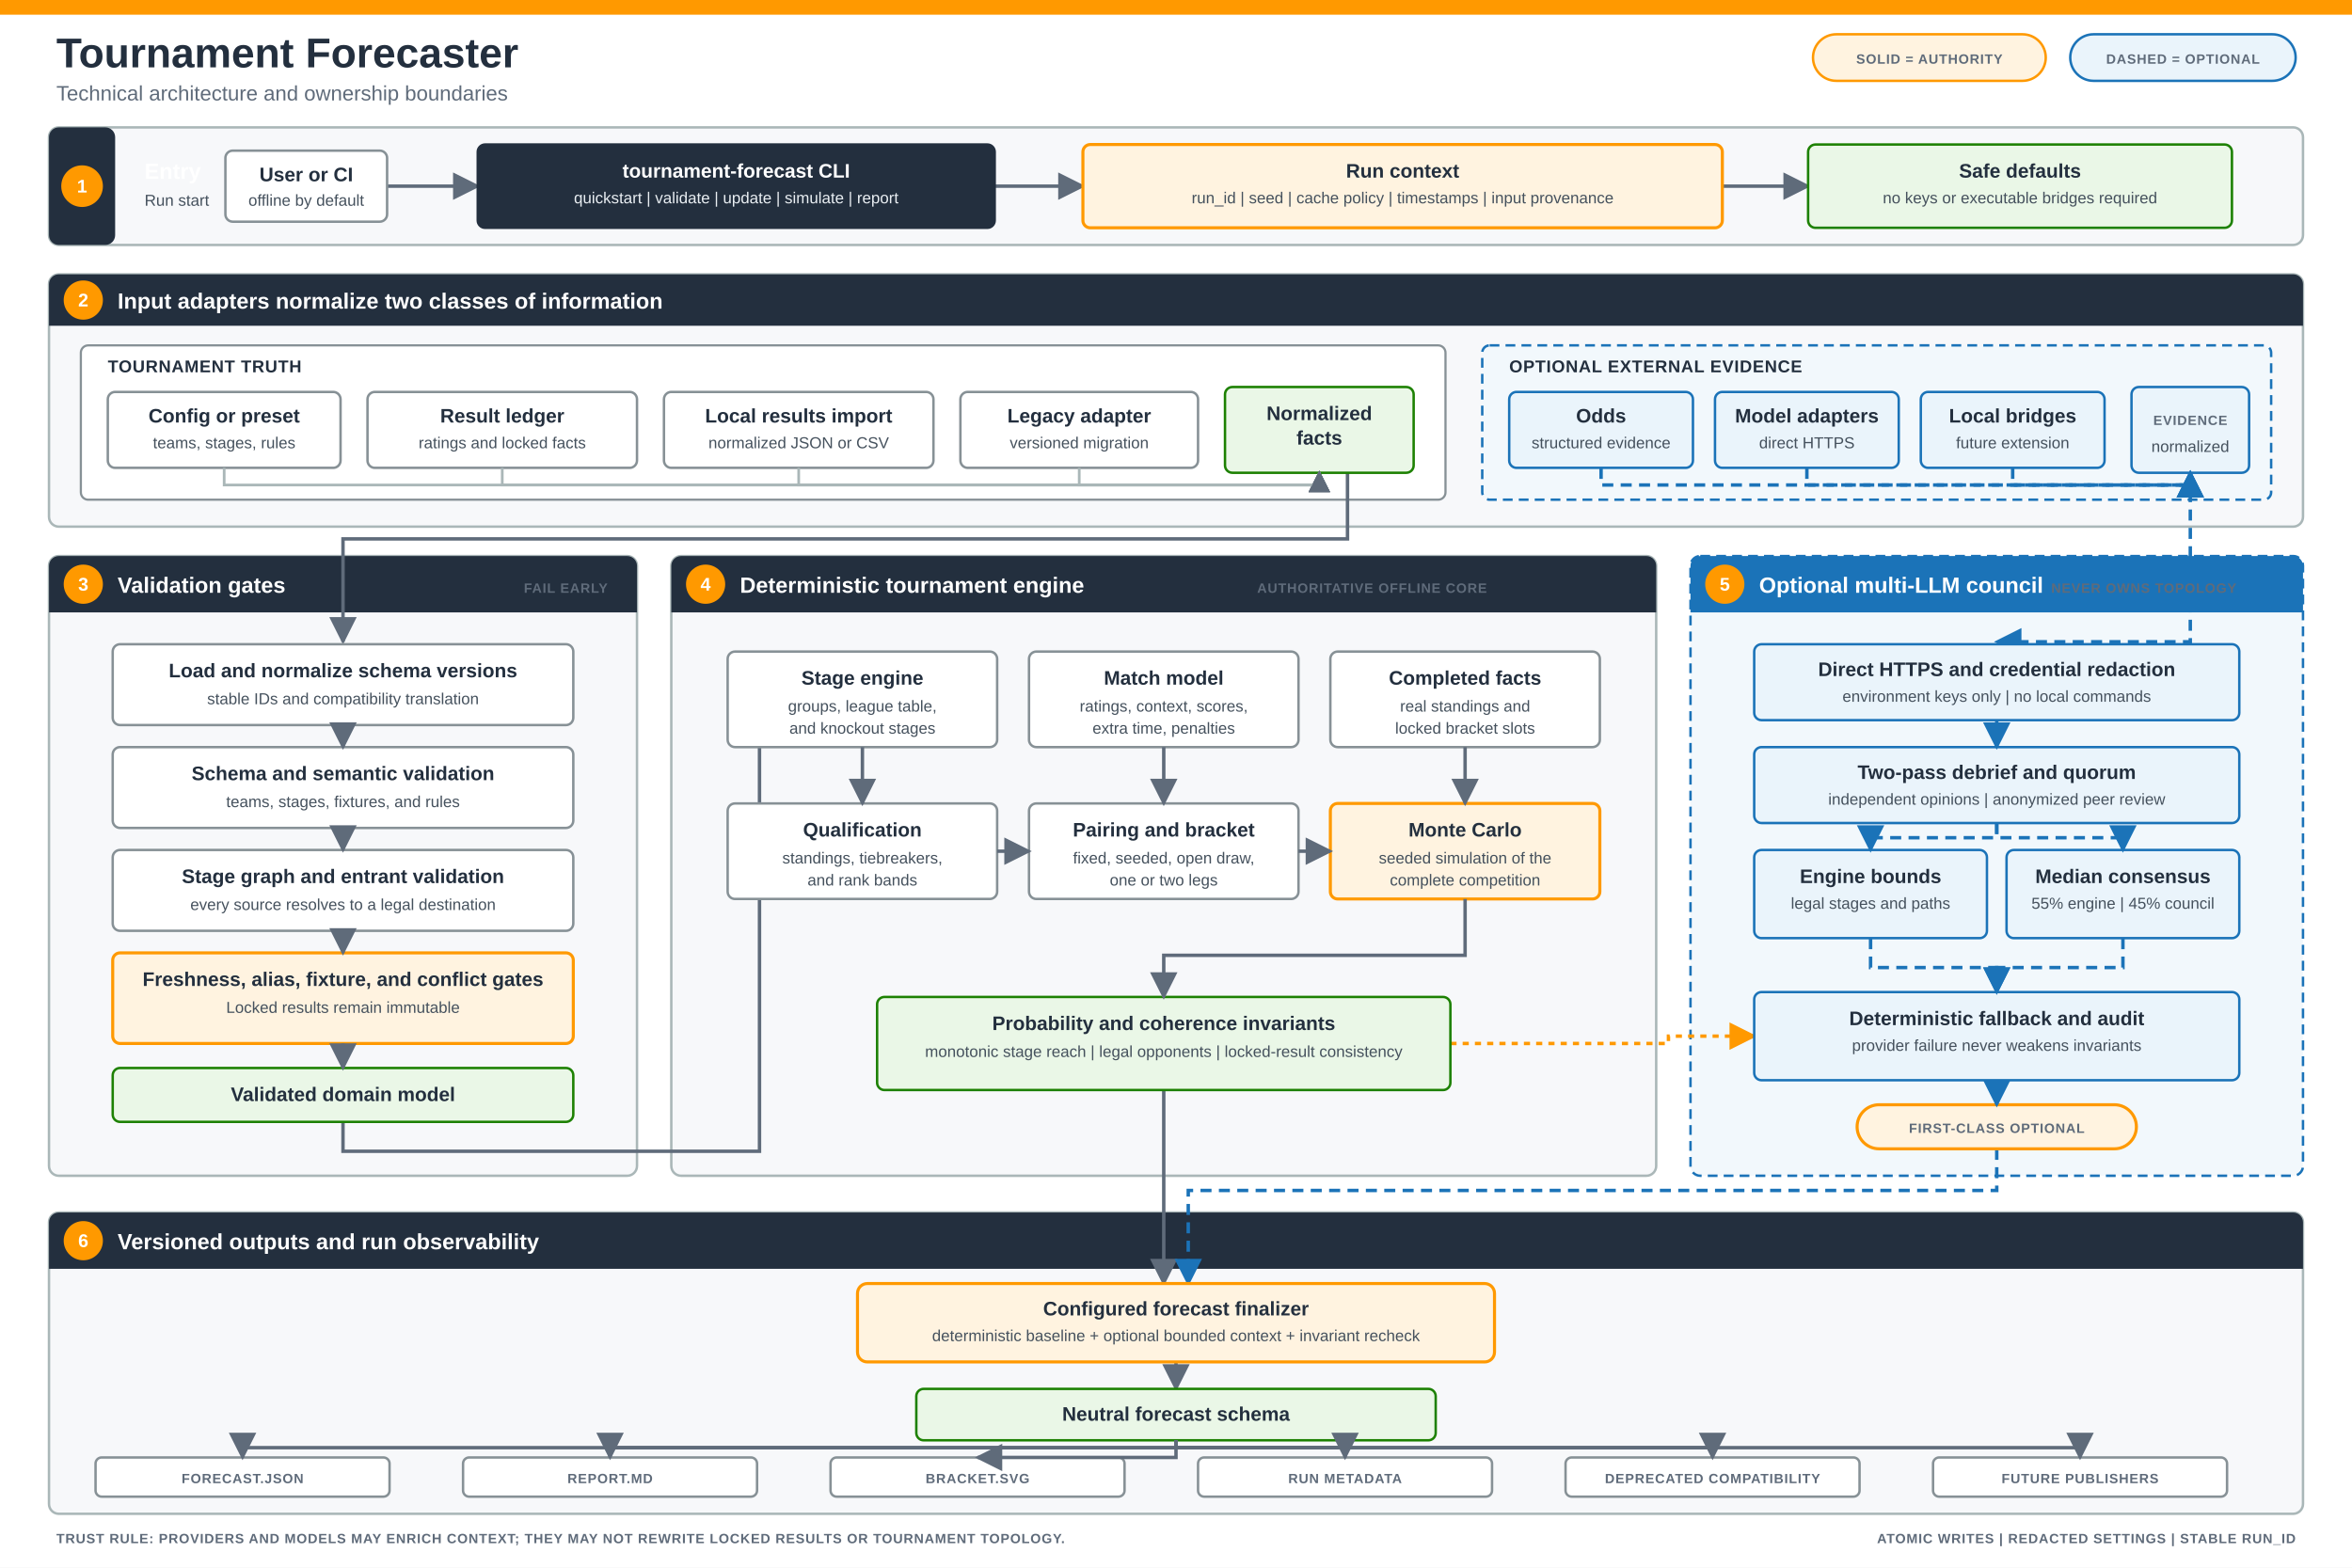
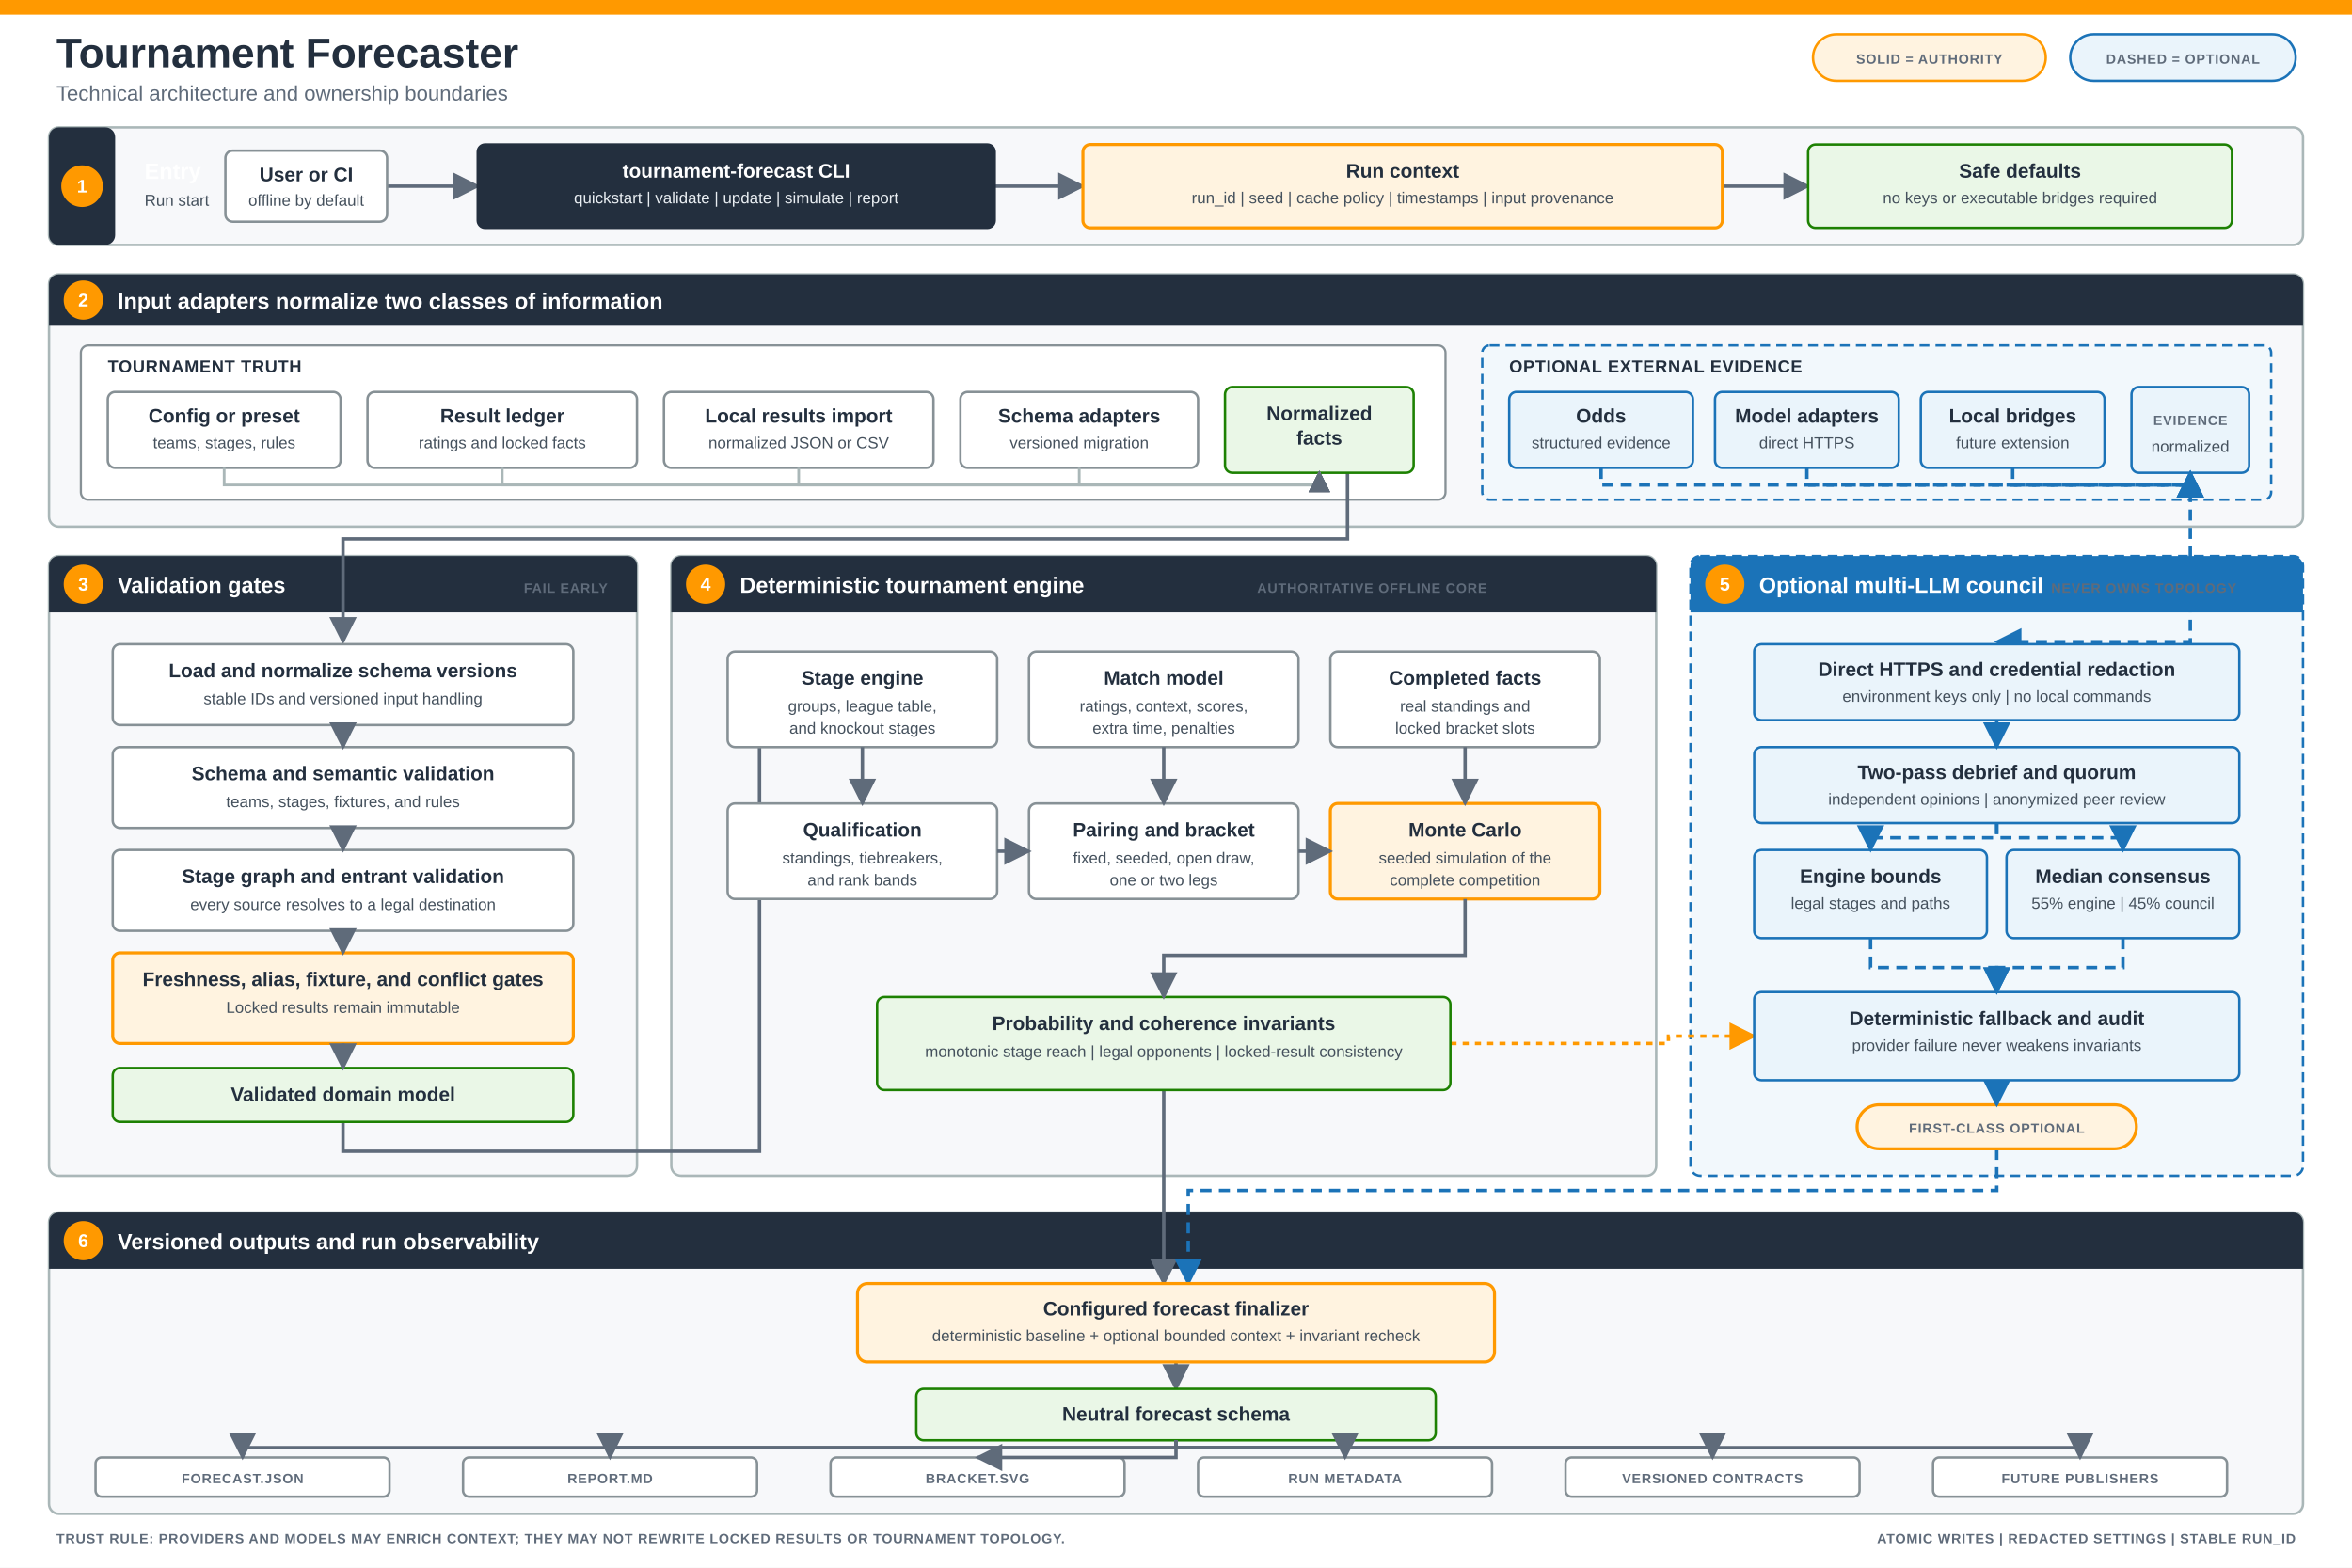
<svg xmlns="http://www.w3.org/2000/svg" width="1920" height="1280" viewBox="0 0 1920 1280" role="img" aria-labelledby="title desc">
  <defs>
    <style>
      .canvas { fill: #ffffff; }
      .zone { fill: #f7f8fa; stroke: #aab7b8; stroke-width: 2; }
      .subzone { fill: #ffffff; stroke: #879196; stroke-width: 1.8; }
      .subzone-blue { fill: #f2f8fc; stroke: #1b73b8; stroke-width: 2; stroke-dasharray: 8 5; }
      .zone-head { fill: #232f3e; }
      .card { fill: #ffffff; stroke: #879196; stroke-width: 2; }
      .card-orange { fill: #fff3e0; stroke: #ff9900; stroke-width: 2.5; }
      .card-blue { fill: #eaf4fb; stroke: #1b73b8; stroke-width: 2; }
      .card-green { fill: #eaf7e7; stroke: #1d8102; stroke-width: 2; }
      .card-navy { fill: #232f3e; stroke: #232f3e; stroke-width: 2; }
      .title { font: 700 34px Arial, Helvetica, sans-serif; fill: #232f3e; }
      .subtitle { font: 400 17px Arial, Helvetica, sans-serif; fill: #5f6b7a; }
      .zone-title { font: 700 18px Arial, Helvetica, sans-serif; fill: #ffffff; }
      .subzone-title { font: 700 14px Arial, Helvetica, sans-serif; fill: #232f3e; letter-spacing: .5px; }
      .card-title { font: 700 16px Arial, Helvetica, sans-serif; fill: #232f3e; }
      .card-title-light { font: 700 16px Arial, Helvetica, sans-serif; fill: #ffffff; }
      .body { font: 400 13px Arial, Helvetica, sans-serif; fill: #45515d; }
      .body-light { font: 400 13px Arial, Helvetica, sans-serif; fill: #e9eef2; }
      .small { font: 700 11px Arial, Helvetica, sans-serif; fill: #5f6b7a; letter-spacing: .6px; }
      .step-text { font: 700 15px Arial, Helvetica, sans-serif; fill: #ffffff; text-anchor: middle; dominant-baseline: central; }
      .flow { fill: none; stroke: #5f6b7a; stroke-width: 2.8; marker-end: url(#arrow); }
      .flow-light { fill: none; stroke: #aab7b8; stroke-width: 2.2; marker-end: url(#arrow); }
      .flow-optional { fill: none; stroke: #1b73b8; stroke-width: 2.8; stroke-dasharray: 9 6; marker-end: url(#arrow-blue); }
      .flow-constraint { fill: none; stroke: #ff9900; stroke-width: 2.8; stroke-dasharray: 5 5; marker-end: url(#arrow-orange); }
      .icon-line { fill: none; stroke: #ffffff; stroke-width: 2.8; stroke-linecap: round; stroke-linejoin: round; }
    </style>
    <marker id="arrow" viewBox="0 0 10 10" refX="9" refY="5" markerWidth="8" markerHeight="8" orient="auto-start-reverse">
      <path d="M0 0 L10 5 L0 10 Z" fill="#5f6b7a" />
    </marker>
    <marker id="arrow-blue" viewBox="0 0 10 10" refX="9" refY="5" markerWidth="8" markerHeight="8" orient="auto-start-reverse">
      <path d="M0 0 L10 5 L0 10 Z" fill="#1b73b8" />
    </marker>
    <marker id="arrow-orange" viewBox="0 0 10 10" refX="9" refY="5" markerWidth="8" markerHeight="8" orient="auto-start-reverse">
      <path d="M0 0 L10 5 L0 10 Z" fill="#ff9900" />
    </marker>
  </defs>
  <rect class="canvas" x="0" y="0" width="1920" height="1280" />
  <rect x="0" y="0" width="1920" height="12" fill="#ff9900" />
  <text class="title" x="46" y="55">Tournament Forecaster</text>
  <text class="subtitle" x="46" y="82">Technical architecture and ownership boundaries</text>
  <rect x="1480" y="28" width="190" height="38" rx="19" fill="#fff3e0" stroke="#ff9900" stroke-width="2" />
  <text class="small" x="1575" y="52" text-anchor="middle" fill="#232f3e">SOLID = AUTHORITY</text>
  <rect x="1690" y="28" width="184" height="38" rx="19" fill="#eaf4fb" stroke="#1b73b8" stroke-width="2" />
  <text class="small" x="1782" y="52" text-anchor="middle" fill="#1b73b8">DASHED = OPTIONAL</text>
  <rect class="zone" x="40" y="104" width="1840" height="96" rx="8" />
  <rect class="zone-head" x="40" y="104" width="54" height="96" rx="8" />
  <rect class="zone" x="40" y="224" width="1840" height="206" rx="8" />
  <path class="zone-head" d="M48 224 H1872 A8 8 0 0 1 1880 232 V266 H40 V232 A8 8 0 0 1 48 224 Z" />
  <rect class="subzone" x="66" y="282" width="1114" height="126" rx="6" />
  <rect class="subzone-blue" x="1210" y="282" width="644" height="126" rx="6" />
  <rect class="zone" x="40" y="454" width="480" height="506" rx="8" />
  <path class="zone-head" d="M48 454 H512 A8 8 0 0 1 520 462 V500 H40 V462 A8 8 0 0 1 48 454 Z" />
  <rect class="zone" x="548" y="454" width="804" height="506" rx="8" />
  <path class="zone-head" d="M556 454 H1344 A8 8 0 0 1 1352 462 V500 H548 V462 A8 8 0 0 1 556 454 Z" />
  <rect class="subzone-blue" x="1380" y="454" width="500" height="506" rx="8" />
  <path d="M1388 454 H1872 A8 8 0 0 1 1880 462 V500 H1380 V462 A8 8 0 0 1 1388 454 Z" fill="#1b73b8" />
  <rect class="zone" x="40" y="990" width="1840" height="246" rx="8" />
  <path class="zone-head" d="M48 990 H1872 A8 8 0 0 1 1880 998 V1036 H40 V998 A8 8 0 0 1 48 990 Z" />
  <path class="flow" d="M316 152 H390" />
  <path class="flow" d="M812 152 H884" />
  <path class="flow" d="M1406 152 H1476" />
  <path class="flow" d="M1100 380 V440 H280 V524" />
  <path class="flow-optional" d="M1788 386 V524 H1630" />
  <path class="flow" d="M280 916 V940 H620 V540" />
  <path class="flow" d="M950 890 V972 H950 V1048" />
  <path class="flow-optional" d="M1630 938 V972 H970 V1048" />
  <path class="flow-constraint" d="M1184 852 H1362 V846 H1432" />
  <path class="flow" d="M960 1112 V1134" />
  <circle cx="67" cy="152" r="17" fill="#ff9900" />
  <text class="step-text" x="67" y="152">1</text>
  <text class="zone-title" x="118" y="146" fill="#232f3e">Entry</text>
  <text class="body" x="118" y="168">Run start</text>
  <rect class="card" x="184" y="123" width="132" height="58" rx="6" />
  <text class="card-title" x="250" y="148" text-anchor="middle">User or CI</text>
  <text class="body" x="250" y="168" text-anchor="middle">offline by default</text>
  <rect class="card-navy" x="390" y="118" width="422" height="68" rx="6" />
  <text class="card-title-light" x="601" y="145" text-anchor="middle">tournament-forecast CLI</text>
  <text class="body-light" x="601" y="166" text-anchor="middle">quickstart | validate | update | simulate | report</text>
  <rect class="card-orange" x="884" y="118" width="522" height="68" rx="6" />
  <text class="card-title" x="1145" y="145" text-anchor="middle">Run context</text>
  <text class="body" x="1145" y="166" text-anchor="middle">run_id | seed | cache policy | timestamps | input provenance</text>
  <rect class="card-green" x="1476" y="118" width="346" height="68" rx="6" />
  <text class="card-title" x="1649" y="145" text-anchor="middle">Safe defaults</text>
  <text class="body" x="1649" y="166" text-anchor="middle">no keys or executable bridges required</text>
  <circle cx="68" cy="245" r="16" fill="#ff9900" />
  <text class="step-text" x="68" y="245">2</text>
  <text class="zone-title" x="96" y="252">Input adapters normalize two classes of information</text>
  <text class="subzone-title" x="88" y="304">TOURNAMENT TRUTH</text>
  <text class="subzone-title" x="1232" y="304" fill="#1b73b8">OPTIONAL EXTERNAL EVIDENCE</text>
  <rect class="card" x="88" y="320" width="190" height="62" rx="6" />
  <text class="card-title" x="183" y="345" text-anchor="middle">Config or preset</text>
  <text class="body" x="183" y="366" text-anchor="middle">teams, stages, rules</text>
  <rect class="card" x="300" y="320" width="220" height="62" rx="6" />
  <text class="card-title" x="410" y="345" text-anchor="middle">Result ledger</text>
  <text class="body" x="410" y="366" text-anchor="middle">ratings and locked facts</text>
  <rect class="card" x="542" y="320" width="220" height="62" rx="6" />
  <text class="card-title" x="652" y="345" text-anchor="middle">Local results import</text>
  <text class="body" x="652" y="366" text-anchor="middle">normalized JSON or CSV</text>
  <rect class="card" x="784" y="320" width="194" height="62" rx="6" />
-   <text class="card-title" x="881" y="345" text-anchor="middle">Legacy adapter</text>
+   <text class="card-title" x="881" y="345" text-anchor="middle">Schema adapters</text>
  <text class="body" x="881" y="366" text-anchor="middle">versioned migration</text>
  <rect class="card-green" x="1000" y="316" width="154" height="70" rx="6" />
  <text class="card-title" x="1077" y="343" text-anchor="middle">Normalized</text>
  <text class="card-title" x="1077" y="363" text-anchor="middle">facts</text>
  <path class="flow-light" d="M183 382 V396 H1077 V386" />
  <path class="flow-light" d="M410 382 V396 H1077 V386" />
  <path class="flow-light" d="M652 382 V396 H1077 V386" />
  <path class="flow-light" d="M881 382 V396 H1077 V386" />
  <rect class="card-blue" x="1232" y="320" width="150" height="62" rx="6" />
  <text class="card-title" x="1307" y="345" text-anchor="middle">Odds</text>
  <text class="body" x="1307" y="366" text-anchor="middle">structured evidence</text>
  <rect class="card-blue" x="1400" y="320" width="150" height="62" rx="6" />
  <text class="card-title" x="1475" y="345" text-anchor="middle">Model adapters</text>
  <text class="body" x="1475" y="366" text-anchor="middle">direct HTTPS</text>
  <rect class="card-blue" x="1568" y="320" width="150" height="62" rx="6" />
  <text class="card-title" x="1643" y="345" text-anchor="middle">Local bridges</text>
  <text class="body" x="1643" y="366" text-anchor="middle">future extension</text>
  <rect class="card-blue" x="1740" y="316" width="96" height="70" rx="6" />
  <text class="small" x="1788" y="347" text-anchor="middle" fill="#1b73b8">EVIDENCE</text>
  <text class="body" x="1788" y="369" text-anchor="middle">normalized</text>
  <path class="flow-optional" d="M1307 382 V396 H1788 V386" />
  <path class="flow-optional" d="M1475 382 V396 H1788 V386" />
  <path class="flow-optional" d="M1643 382 V396 H1788 V386" />
  <circle cx="68" cy="477" r="16" fill="#ff9900" />
  <text class="step-text" x="68" y="477">3</text>
  <text class="zone-title" x="96" y="484">Validation gates</text>
  <text class="small" x="496" y="484" text-anchor="end" fill="#ffffff">FAIL EARLY</text>
  <rect class="card" x="92" y="526" width="376" height="66" rx="6" />
  <text class="card-title" x="280" y="553" text-anchor="middle">Load and normalize schema versions</text>
-   <text class="body" x="280" y="575" text-anchor="middle">stable IDs and compatibility translation</text>
+   <text class="body" x="280" y="575" text-anchor="middle">stable IDs and versioned input handling</text>
  <rect class="card" x="92" y="610" width="376" height="66" rx="6" />
  <text class="card-title" x="280" y="637" text-anchor="middle">Schema and semantic validation</text>
  <text class="body" x="280" y="659" text-anchor="middle">teams, stages, fixtures, and rules</text>
  <rect class="card" x="92" y="694" width="376" height="66" rx="6" />
  <text class="card-title" x="280" y="721" text-anchor="middle">Stage graph and entrant validation</text>
  <text class="body" x="280" y="743" text-anchor="middle">every source resolves to a legal destination</text>
  <rect class="card-orange" x="92" y="778" width="376" height="74" rx="6" />
  <text class="card-title" x="280" y="805" text-anchor="middle">Freshness, alias, fixture, and conflict gates</text>
  <text class="body" x="280" y="827" text-anchor="middle">Locked results remain immutable</text>
  <rect class="card-green" x="92" y="872" width="376" height="44" rx="6" />
  <text class="card-title" x="280" y="899" text-anchor="middle">Validated domain model</text>
  <path class="flow" d="M280 592 V610" />
  <path class="flow" d="M280 676 V694" />
  <path class="flow" d="M280 760 V778" />
  <path class="flow" d="M280 852 V872" />
  <circle cx="576" cy="477" r="16" fill="#ff9900" />
  <text class="step-text" x="576" y="477">4</text>
  <text class="zone-title" x="604" y="484">Deterministic tournament engine</text>
  <text class="small" x="1120" y="484" text-anchor="middle" fill="#ffffff">AUTHORITATIVE OFFLINE CORE</text>
  <rect class="card" x="594" y="532" width="220" height="78" rx="6" />
  <text class="card-title" x="704" y="559" text-anchor="middle">Stage engine</text>
  <text class="body" x="704" y="581" text-anchor="middle">groups, league table,</text>
  <text class="body" x="704" y="599" text-anchor="middle">and knockout stages</text>
  <rect class="card" x="840" y="532" width="220" height="78" rx="6" />
  <text class="card-title" x="950" y="559" text-anchor="middle">Match model</text>
  <text class="body" x="950" y="581" text-anchor="middle">ratings, context, scores,</text>
  <text class="body" x="950" y="599" text-anchor="middle">extra time, penalties</text>
  <rect class="card" x="1086" y="532" width="220" height="78" rx="6" />
  <text class="card-title" x="1196" y="559" text-anchor="middle">Completed facts</text>
  <text class="body" x="1196" y="581" text-anchor="middle">real standings and</text>
  <text class="body" x="1196" y="599" text-anchor="middle">locked bracket slots</text>
  <rect class="card" x="594" y="656" width="220" height="78" rx="6" />
  <text class="card-title" x="704" y="683" text-anchor="middle">Qualification</text>
  <text class="body" x="704" y="705" text-anchor="middle">standings, tiebreakers,</text>
  <text class="body" x="704" y="723" text-anchor="middle">and rank bands</text>
  <rect class="card" x="840" y="656" width="220" height="78" rx="6" />
  <text class="card-title" x="950" y="683" text-anchor="middle">Pairing and bracket</text>
  <text class="body" x="950" y="705" text-anchor="middle">fixed, seeded, open draw,</text>
  <text class="body" x="950" y="723" text-anchor="middle">one or two legs</text>
  <rect class="card-orange" x="1086" y="656" width="220" height="78" rx="6" />
  <text class="card-title" x="1196" y="683" text-anchor="middle">Monte Carlo</text>
  <text class="body" x="1196" y="705" text-anchor="middle">seeded simulation of the</text>
  <text class="body" x="1196" y="723" text-anchor="middle">complete competition</text>
  <rect class="card-green" x="716" y="814" width="468" height="76" rx="6" />
  <text class="card-title" x="950" y="841" text-anchor="middle">Probability and coherence invariants</text>
  <text class="body" x="950" y="863" text-anchor="middle">monotonic stage reach | legal opponents | locked-result consistency</text>
  <path class="flow" d="M704 610 V656" />
  <path class="flow" d="M814 695 H840" />
  <path class="flow" d="M1060 695 H1086" />
  <path class="flow" d="M1196 610 V656" />
  <path class="flow" d="M950 610 V656" />
  <path class="flow" d="M1196 734 V780 H950 V814" />
  <circle cx="1408" cy="477" r="16" fill="#ff9900" />
  <text class="step-text" x="1408" y="477">5</text>
  <text class="zone-title" x="1436" y="484">Optional multi-LLM council</text>
  <text class="small" x="1750" y="484" text-anchor="middle" fill="#ffffff">NEVER OWNS TOPOLOGY</text>
  <rect class="card-blue" x="1432" y="526" width="396" height="62" rx="6" />
  <text class="card-title" x="1630" y="552" text-anchor="middle">Direct HTTPS and credential redaction</text>
  <text class="body" x="1630" y="573" text-anchor="middle">environment keys only | no local commands</text>
  <rect class="card-blue" x="1432" y="610" width="396" height="62" rx="6" />
  <text class="card-title" x="1630" y="636" text-anchor="middle">Two-pass debrief and quorum</text>
  <text class="body" x="1630" y="657" text-anchor="middle">independent opinions | anonymized peer review</text>
  <rect class="card-blue" x="1432" y="694" width="190" height="72" rx="6" />
  <text class="card-title" x="1527" y="721" text-anchor="middle">Engine bounds</text>
  <text class="body" x="1527" y="742" text-anchor="middle">legal stages and paths</text>
  <rect class="card-blue" x="1638" y="694" width="190" height="72" rx="6" />
  <text class="card-title" x="1733" y="721" text-anchor="middle">Median consensus</text>
  <text class="body" x="1733" y="742" text-anchor="middle">55% engine | 45% council</text>
  <rect class="card-blue" x="1432" y="810" width="396" height="72" rx="6" />
  <text class="card-title" x="1630" y="837" text-anchor="middle">Deterministic fallback and audit</text>
  <text class="body" x="1630" y="858" text-anchor="middle">provider failure never weakens invariants</text>
  <rect class="card-orange" x="1516" y="902" width="228" height="36" rx="18" />
  <text class="small" x="1630" y="925" text-anchor="middle" fill="#232f3e">FIRST-CLASS OPTIONAL</text>
  <path class="flow-optional" d="M1630 588 V610" />
  <path class="flow-optional" d="M1630 672 V684 H1527 V694" />
  <path class="flow-optional" d="M1630 672 V684 H1733 V694" />
  <path class="flow-optional" d="M1527 766 V790 H1630 V810" />
  <path class="flow-optional" d="M1733 766 V790 H1630 V810" />
  <path class="flow-optional" d="M1630 882 V902" />
  <circle cx="68" cy="1013" r="16" fill="#ff9900" />
  <text class="step-text" x="68" y="1013">6</text>
  <text class="zone-title" x="96" y="1020">Versioned outputs and run observability</text>
  <rect class="card-orange" x="700" y="1048" width="520" height="64" rx="8" />
  <text class="card-title" x="960" y="1074" text-anchor="middle">Configured forecast finalizer</text>
  <text class="body" x="960" y="1095" text-anchor="middle">deterministic baseline + optional bounded context + invariant recheck</text>
  <rect class="card-green" x="748" y="1134" width="424" height="42" rx="6" />
  <text class="card-title" x="960" y="1160" text-anchor="middle">Neutral forecast schema</text>
  <rect class="card" x="78" y="1190" width="240" height="32" rx="5" />
  <text class="small" x="198" y="1211" text-anchor="middle">FORECAST.JSON</text>
  <rect class="card" x="378" y="1190" width="240" height="32" rx="5" />
  <text class="small" x="498" y="1211" text-anchor="middle">REPORT.MD</text>
  <rect class="card" x="678" y="1190" width="240" height="32" rx="5" />
  <text class="small" x="798" y="1211" text-anchor="middle">BRACKET.SVG</text>
  <rect class="card" x="978" y="1190" width="240" height="32" rx="5" />
  <text class="small" x="1098" y="1211" text-anchor="middle">RUN METADATA</text>
  <rect class="card" x="1278" y="1190" width="240" height="32" rx="5" />
-   <text class="small" x="1398" y="1211" text-anchor="middle">DEPRECATED COMPATIBILITY</text>
+   <text class="small" x="1398" y="1211" text-anchor="middle">VERSIONED CONTRACTS</text>
  <rect class="card" x="1578" y="1190" width="240" height="32" rx="5" />
  <text class="small" x="1698" y="1211" text-anchor="middle">FUTURE PUBLISHERS</text>
  <path class="flow" d="M960 1176 V1182 H198 V1190" />
  <path class="flow" d="M960 1176 V1182 H498 V1190" />
  <path class="flow" d="M960 1176 V1190 H798" />
  <path class="flow" d="M960 1176 V1182 H1098 V1190" />
  <path class="flow" d="M960 1176 V1182 H1398 V1190" />
  <path class="flow" d="M960 1176 V1182 H1698 V1190" />
  <text class="small" x="46" y="1260">TRUST RULE: PROVIDERS AND MODELS MAY ENRICH CONTEXT; THEY MAY NOT REWRITE LOCKED RESULTS OR TOURNAMENT TOPOLOGY.</text>
  <text class="small" x="1874" y="1260" text-anchor="end">ATOMIC WRITES | REDACTED SETTINGS | STABLE RUN_ID</text>
</svg>
